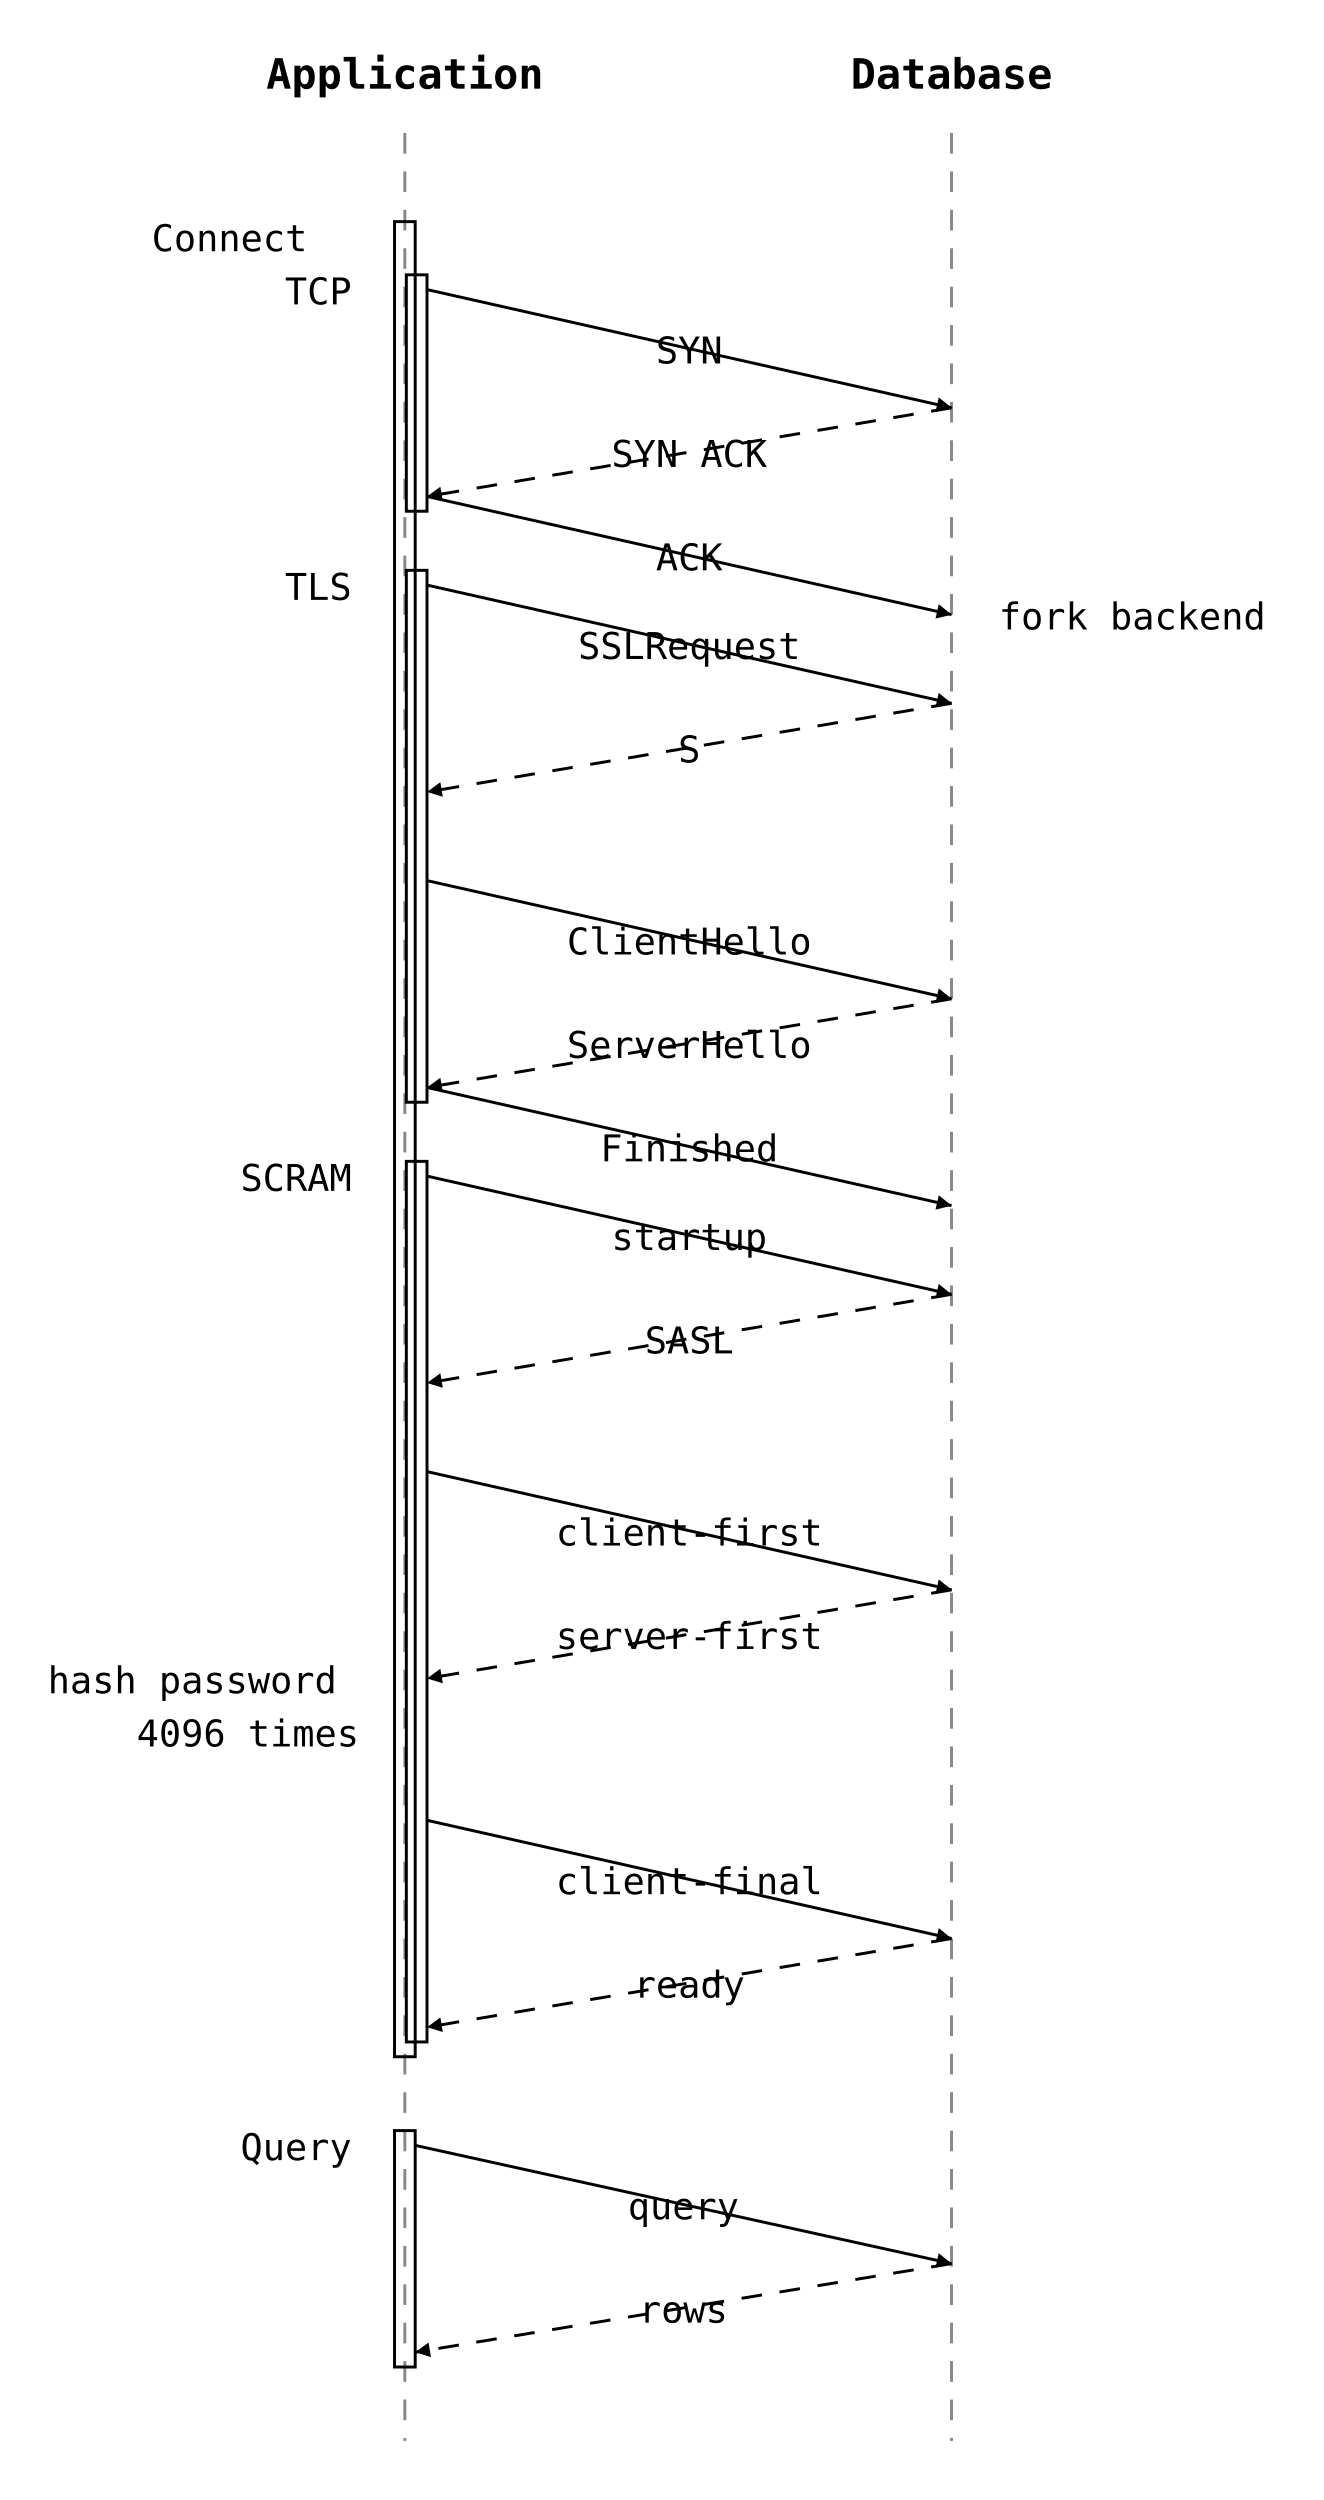
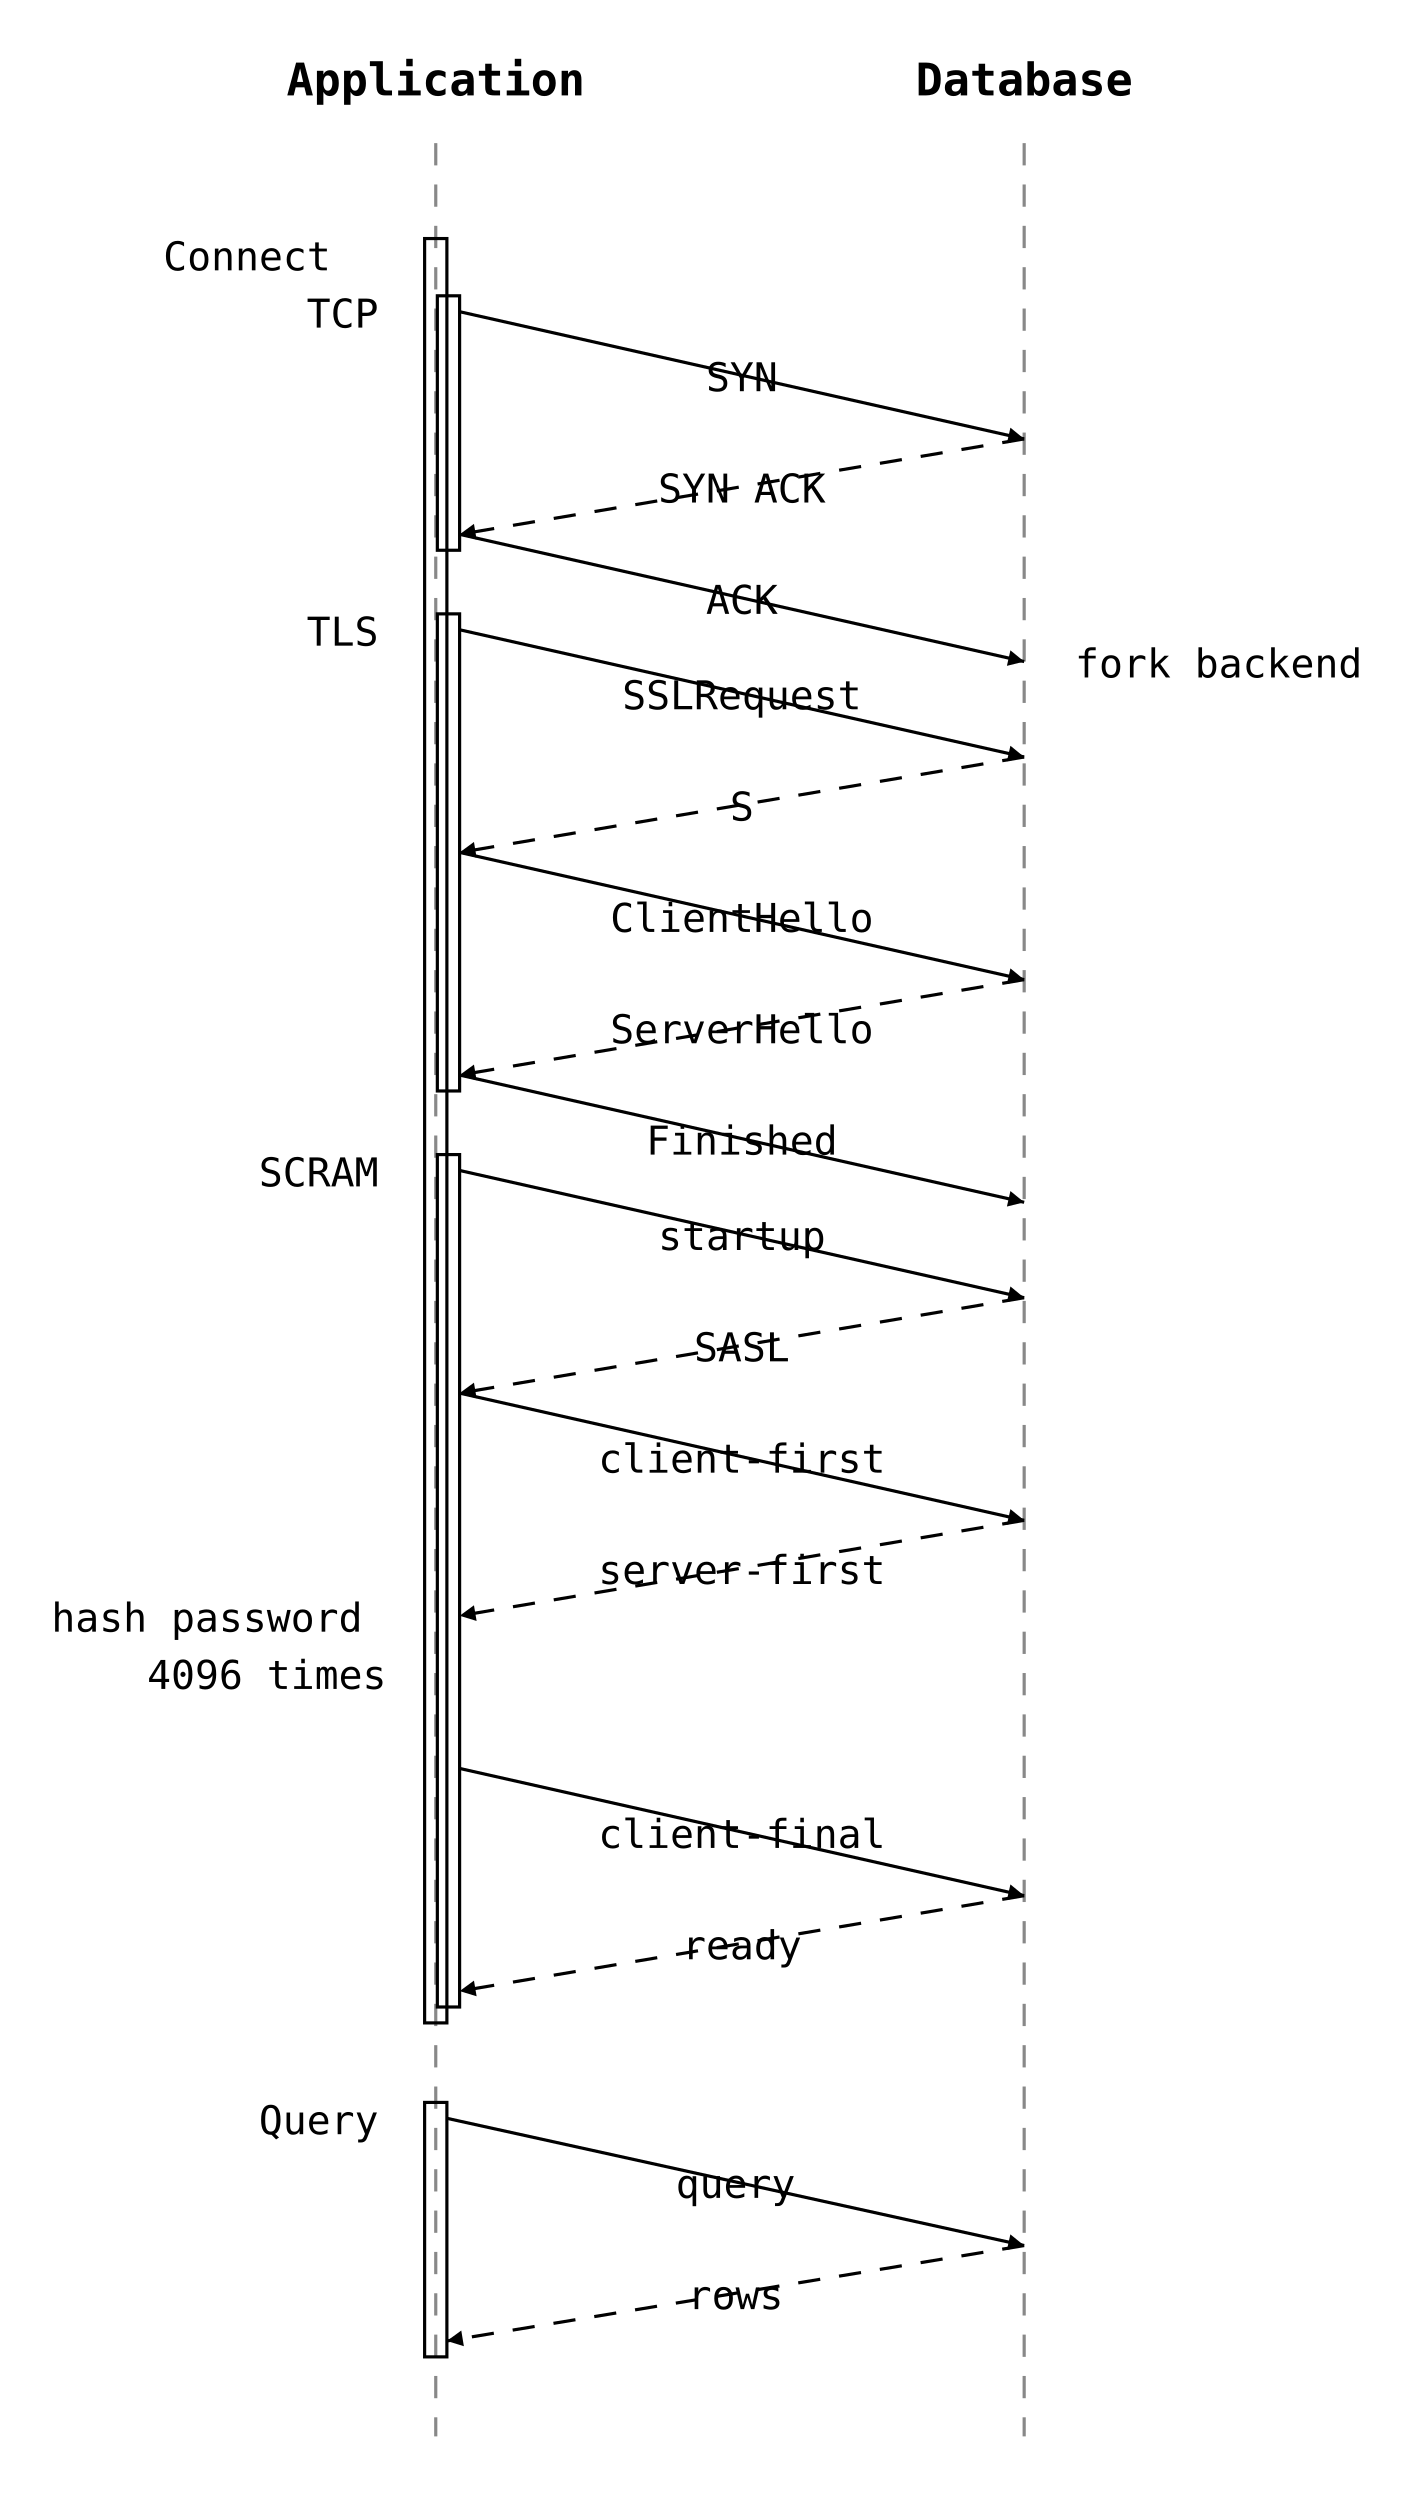
- <svg xmlns="http://www.w3.org/2000/svg" class="diagram" width="448" height="846" viewBox="0 0 448 846" font-family="monospace" font-size="12.5">
+ <svg xmlns="http://www.w3.org/2000/svg" class="diagram" width="448" height="786" viewBox="0 0 448 786" font-family="monospace" font-size="12.5">
  <defs>
    <marker id="pg-connect-arrow" viewBox="0 0 10 10" refX="10" refY="5" markerWidth="5" markerHeight="5" orient="auto-start-reverse">
      <path class="d-arrowhead" d="M0,0 L10,5 L0,10 z" fill="currentColor" />
    </marker>
  </defs>
  <text class="d-heading" x="137" y="30" text-anchor="middle" fill="currentColor" font-size="14.17" font-weight="bold">Application</text>
  <text class="d-heading" x="322" y="30" text-anchor="middle" fill="currentColor" font-size="14.17" font-weight="bold">Database</text>
-   <path class="d-line d-thin d-dashed d-muted" d="M137,45 V826 M322,45 V826" fill="none" stroke="currentColor" stroke-dasharray="7 6" color="#888888" />
-   <path class="d-line d-dotted d-muted" d="M20,706 H428" stroke-dasharray="0 7" stroke-linecap="round" color="#888888" />
-   <rect class="d-shape d-thin d-knockout" x="133.5" y="75" width="7" height="621" fill="none" stroke="currentColor" />
+   <path class="d-line d-thin d-dashed d-muted" d="M137,45 V766 M322,45 V766" fill="none" stroke="currentColor" stroke-dasharray="7 6" color="#888888" />
+   <path class="d-line d-dotted d-muted" d="M20,646 H428" stroke-dasharray="0 7" stroke-linecap="round" color="#888888" />
+   <rect class="d-shape d-thin d-knockout" x="133.5" y="75" width="7" height="561" fill="none" stroke="currentColor" />
  <rect class="d-shape d-thin d-knockout" x="137.5" y="93" width="7" height="80" fill="none" stroke="currentColor" />
-   <rect class="d-shape d-thin d-knockout" x="137.5" y="193" width="7" height="180" fill="none" stroke="currentColor" />
-   <rect class="d-shape d-thin d-knockout" x="137.5" y="393" width="7" height="298" fill="none" stroke="currentColor" />
-   <rect class="d-shape d-thin d-knockout" x="133.5" y="721" width="7" height="80" fill="none" stroke="currentColor" />
+   <rect class="d-shape d-thin d-knockout" x="137.5" y="193" width="7" height="150" fill="none" stroke="currentColor" />
+   <rect class="d-shape d-thin d-knockout" x="137.5" y="363" width="7" height="268" fill="none" stroke="currentColor" />
+   <rect class="d-shape d-thin d-knockout" x="133.5" y="661" width="7" height="80" fill="none" stroke="currentColor" />
  <text x="104" y="85" text-anchor="end" fill="currentColor">Connect</text>
  <text x="119" y="103" text-anchor="end" fill="currentColor">TCP</text>
  <path class="d-line" d="M144.5,98 L322,138" fill="none" stroke="currentColor" marker-end="url(#pg-connect-arrow)" />
  <rect class="d-knockout" x="218" y="110" width="30.5" height="18" fill="none" />
  <text x="233.25" y="123" text-anchor="middle" fill="currentColor">SYN</text>
  <path class="d-line d-dashed" d="M322,138 L144.5,168" fill="none" stroke="currentColor" marker-end="url(#pg-connect-arrow)" stroke-dasharray="7 6" />
  <rect class="d-knockout" x="203" y="145" width="60.5" height="18" fill="none" />
  <text x="233.25" y="158" text-anchor="middle" fill="currentColor">SYN ACK</text>
  <path class="d-line" d="M144.5,168 L322,208" fill="none" stroke="currentColor" marker-end="url(#pg-connect-arrow)" />
  <rect class="d-knockout" x="218" y="180" width="30.5" height="18" fill="none" />
  <text x="233.25" y="193" text-anchor="middle" fill="currentColor">ACK</text>
  <rect class="d-knockout" x="334" y="200" width="98" height="18" fill="none" />
  <text x="338" y="213" text-anchor="start" fill="currentColor">fork backend</text>
  <text x="119" y="203" text-anchor="end" fill="currentColor">TLS</text>
  <path class="d-line" d="M144.5,198 L322,238" fill="none" stroke="currentColor" marker-end="url(#pg-connect-arrow)" />
  <rect class="d-knockout" x="191.75" y="210" width="83" height="18" fill="none" />
  <text x="233.25" y="223" text-anchor="middle" fill="currentColor">SSLRequest</text>
  <path class="d-line d-dashed" d="M322,238 L144.5,268" fill="none" stroke="currentColor" marker-end="url(#pg-connect-arrow)" stroke-dasharray="7 6" />
  <rect class="d-knockout" x="225.5" y="245" width="15.5" height="18" fill="none" />
  <text x="233.25" y="258" text-anchor="middle" fill="currentColor">S</text>
-   <path class="d-line" d="M144.5,298 L322,338" fill="none" stroke="currentColor" marker-end="url(#pg-connect-arrow)" />
-   <rect class="d-knockout" x="188" y="310" width="90.5" height="18" fill="none" />
-   <text x="233.25" y="323" text-anchor="middle" fill="currentColor">ClientHello</text>
-   <path class="d-line d-dashed" d="M322,338 L144.5,368" fill="none" stroke="currentColor" marker-end="url(#pg-connect-arrow)" stroke-dasharray="7 6" />
-   <rect class="d-knockout" x="188" y="345" width="90.5" height="18" fill="none" />
-   <text x="233.25" y="358" text-anchor="middle" fill="currentColor">ServerHello</text>
+   <path class="d-line" d="M144.5,268 L322,308" fill="none" stroke="currentColor" marker-end="url(#pg-connect-arrow)" />
+   <rect class="d-knockout" x="188" y="280" width="90.5" height="18" fill="none" />
+   <text x="233.25" y="293" text-anchor="middle" fill="currentColor">ClientHello</text>
+   <path class="d-line d-dashed" d="M322,308 L144.5,338" fill="none" stroke="currentColor" marker-end="url(#pg-connect-arrow)" stroke-dasharray="7 6" />
+   <rect class="d-knockout" x="188" y="315" width="90.5" height="18" fill="none" />
+   <text x="233.25" y="328" text-anchor="middle" fill="currentColor">ServerHello</text>
+   <path class="d-line" d="M144.5,338 L322,378" fill="none" stroke="currentColor" marker-end="url(#pg-connect-arrow)" />
+   <rect class="d-knockout" x="199.25" y="350" width="68" height="18" fill="none" />
+   <text x="233.25" y="363" text-anchor="middle" fill="currentColor">Finished</text>
+   <text x="119" y="373" text-anchor="end" fill="currentColor">SCRAM</text>
  <path class="d-line" d="M144.5,368 L322,408" fill="none" stroke="currentColor" marker-end="url(#pg-connect-arrow)" />
-   <rect class="d-knockout" x="199.25" y="380" width="68" height="18" fill="none" />
-   <text x="233.25" y="393" text-anchor="middle" fill="currentColor">Finished</text>
-   <text x="119" y="403" text-anchor="end" fill="currentColor">SCRAM</text>
-   <path class="d-line" d="M144.5,398 L322,438" fill="none" stroke="currentColor" marker-end="url(#pg-connect-arrow)" />
-   <rect class="d-knockout" x="203" y="410" width="60.5" height="18" fill="none" />
-   <text x="233.25" y="423" text-anchor="middle" fill="currentColor">startup</text>
-   <path class="d-line d-dashed" d="M322,438 L144.5,468" fill="none" stroke="currentColor" marker-end="url(#pg-connect-arrow)" stroke-dasharray="7 6" />
-   <rect class="d-knockout" x="214.25" y="445" width="38" height="18" fill="none" />
-   <text x="233.25" y="458" text-anchor="middle" fill="currentColor">SASL</text>
-   <path class="d-line" d="M144.5,498 L322,538" fill="none" stroke="currentColor" marker-end="url(#pg-connect-arrow)" />
-   <rect class="d-knockout" x="184.25" y="510" width="98" height="18" fill="none" />
-   <text x="233.25" y="523" text-anchor="middle" fill="currentColor">client-first</text>
-   <path class="d-line d-dashed" d="M322,538 L144.5,568" fill="none" stroke="currentColor" marker-end="url(#pg-connect-arrow)" stroke-dasharray="7 6" />
-   <rect class="d-knockout" x="184.25" y="545" width="98" height="18" fill="none" />
-   <text x="233.25" y="558" text-anchor="middle" fill="currentColor">server-first</text>
-   <rect class="d-knockout" x="20" y="560" width="105.5" height="36" fill="none" />
+   <rect class="d-knockout" x="203" y="380" width="60.5" height="18" fill="none" />
+   <text x="233.25" y="393" text-anchor="middle" fill="currentColor">startup</text>
+   <path class="d-line d-dashed" d="M322,408 L144.5,438" fill="none" stroke="currentColor" marker-end="url(#pg-connect-arrow)" stroke-dasharray="7 6" />
+   <rect class="d-knockout" x="214.25" y="415" width="38" height="18" fill="none" />
+   <text x="233.25" y="428" text-anchor="middle" fill="currentColor">SASL</text>
+   <path class="d-line" d="M144.5,438 L322,478" fill="none" stroke="currentColor" marker-end="url(#pg-connect-arrow)" />
+   <rect class="d-knockout" x="184.25" y="450" width="98" height="18" fill="none" />
+   <text x="233.25" y="463" text-anchor="middle" fill="currentColor">client-first</text>
+   <path class="d-line d-dashed" d="M322,478 L144.5,508" fill="none" stroke="currentColor" marker-end="url(#pg-connect-arrow)" stroke-dasharray="7 6" />
+   <rect class="d-knockout" x="184.25" y="485" width="98" height="18" fill="none" />
+   <text x="233.25" y="498" text-anchor="middle" fill="currentColor">server-first</text>
+   <rect class="d-knockout" x="20" y="500" width="105.5" height="36" fill="none" />
  <text x="121.5" text-anchor="end" fill="currentColor">
-     <tspan x="121.5" y="573">hash password</tspan>
-     <tspan x="121.5" y="591">4096 times</tspan>
+     <tspan x="121.5" y="513">hash password</tspan>
+     <tspan x="121.5" y="531">4096 times</tspan>
  </text>
-   <path class="d-line" d="M144.5,616 L322,656" fill="none" stroke="currentColor" marker-end="url(#pg-connect-arrow)" />
-   <rect class="d-knockout" x="184.25" y="628" width="98" height="18" fill="none" />
-   <text x="233.25" y="641" text-anchor="middle" fill="currentColor">client-final</text>
-   <path class="d-line d-dashed" d="M322,656 L144.5,686" fill="none" stroke="currentColor" marker-end="url(#pg-connect-arrow)" stroke-dasharray="7 6" />
-   <rect class="d-knockout" x="210.5" y="663" width="45.5" height="18" fill="none" />
-   <text x="233.25" y="676" text-anchor="middle" fill="currentColor">ready</text>
-   <text x="119" y="731" text-anchor="end" fill="currentColor">Query</text>
-   <path class="d-line" d="M140.5,726 L322,766" fill="none" stroke="currentColor" marker-end="url(#pg-connect-arrow)" />
-   <rect class="d-knockout" x="208.5" y="738" width="45.5" height="18" fill="none" />
-   <text x="231.25" y="751" text-anchor="middle" fill="currentColor">query</text>
-   <path class="d-line d-dashed" d="M322,766 L140.5,796" fill="none" stroke="currentColor" marker-end="url(#pg-connect-arrow)" stroke-dasharray="7 6" />
-   <rect class="d-knockout" x="212.25" y="773" width="38" height="18" fill="none" />
-   <text x="231.25" y="786" text-anchor="middle" fill="currentColor">rows</text>
+   <path class="d-line" d="M144.5,556 L322,596" fill="none" stroke="currentColor" marker-end="url(#pg-connect-arrow)" />
+   <rect class="d-knockout" x="184.25" y="568" width="98" height="18" fill="none" />
+   <text x="233.25" y="581" text-anchor="middle" fill="currentColor">client-final</text>
+   <path class="d-line d-dashed" d="M322,596 L144.5,626" fill="none" stroke="currentColor" marker-end="url(#pg-connect-arrow)" stroke-dasharray="7 6" />
+   <rect class="d-knockout" x="210.5" y="603" width="45.5" height="18" fill="none" />
+   <text x="233.25" y="616" text-anchor="middle" fill="currentColor">ready</text>
+   <text x="119" y="671" text-anchor="end" fill="currentColor">Query</text>
+   <path class="d-line" d="M140.5,666 L322,706" fill="none" stroke="currentColor" marker-end="url(#pg-connect-arrow)" />
+   <rect class="d-knockout" x="208.5" y="678" width="45.5" height="18" fill="none" />
+   <text x="231.25" y="691" text-anchor="middle" fill="currentColor">query</text>
+   <path class="d-line d-dashed" d="M322,706 L140.5,736" fill="none" stroke="currentColor" marker-end="url(#pg-connect-arrow)" stroke-dasharray="7 6" />
+   <rect class="d-knockout" x="212.25" y="713" width="38" height="18" fill="none" />
+   <text x="231.25" y="726" text-anchor="middle" fill="currentColor">rows</text>
</svg>
